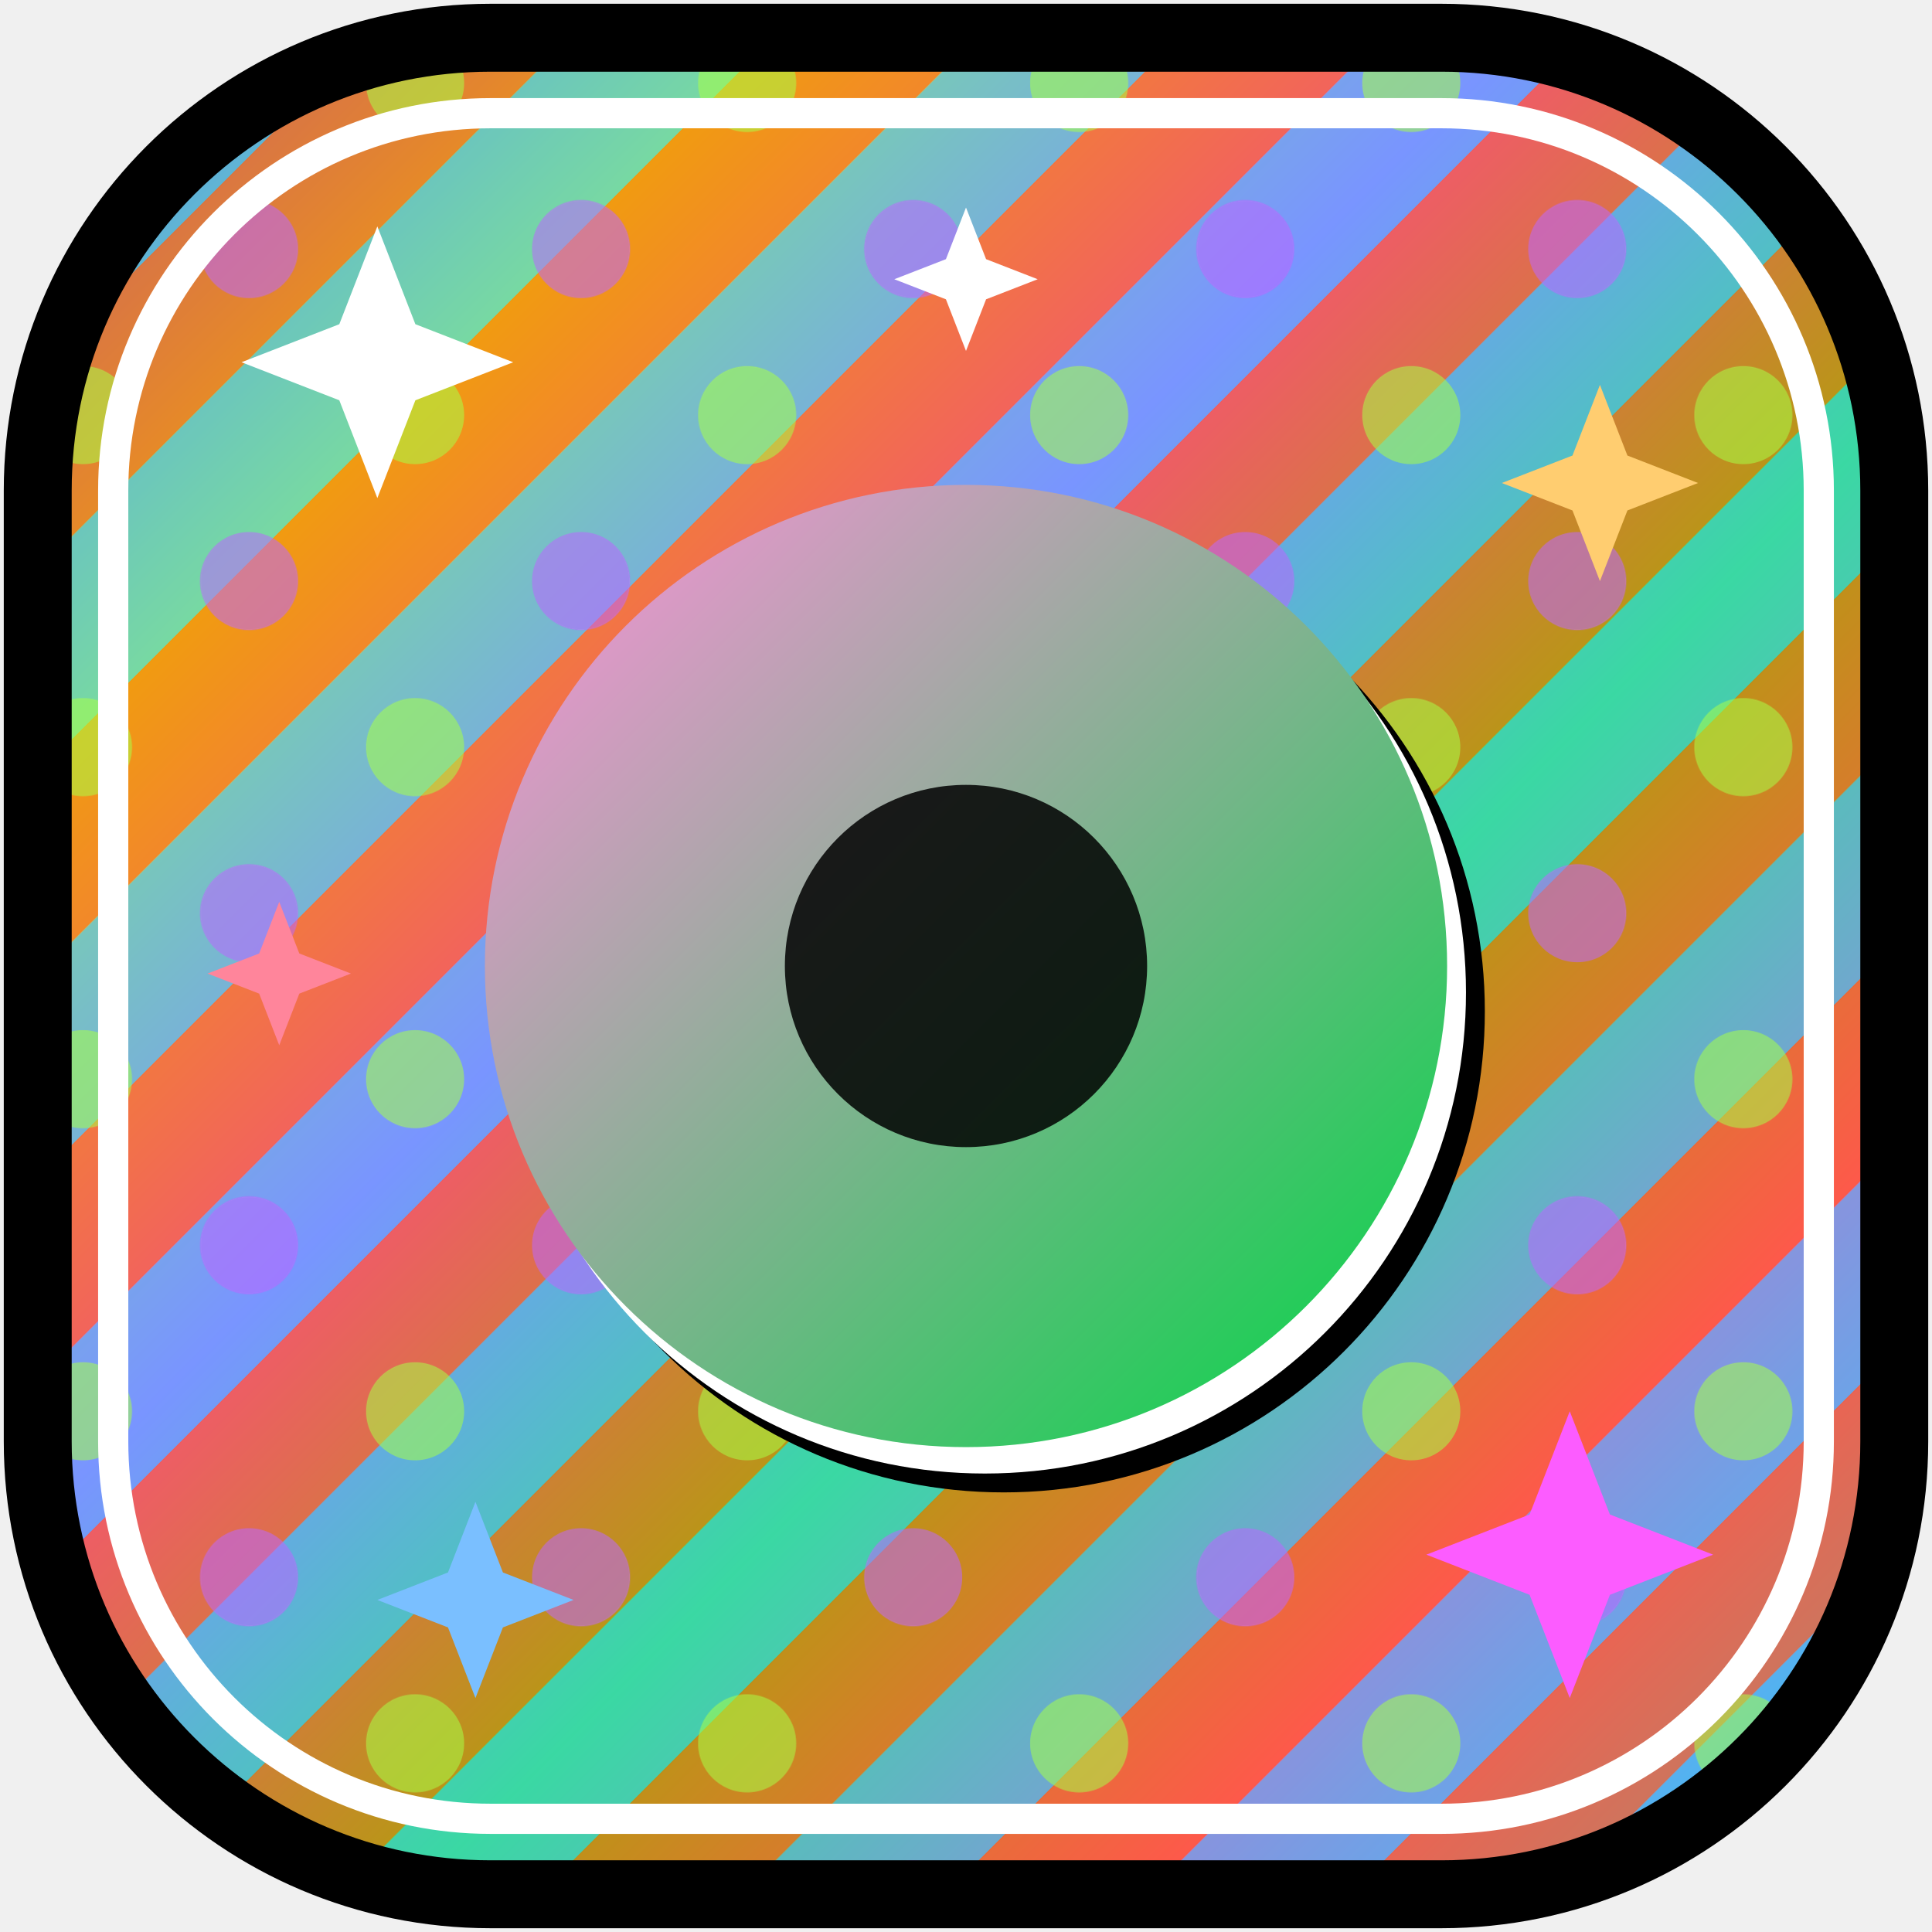
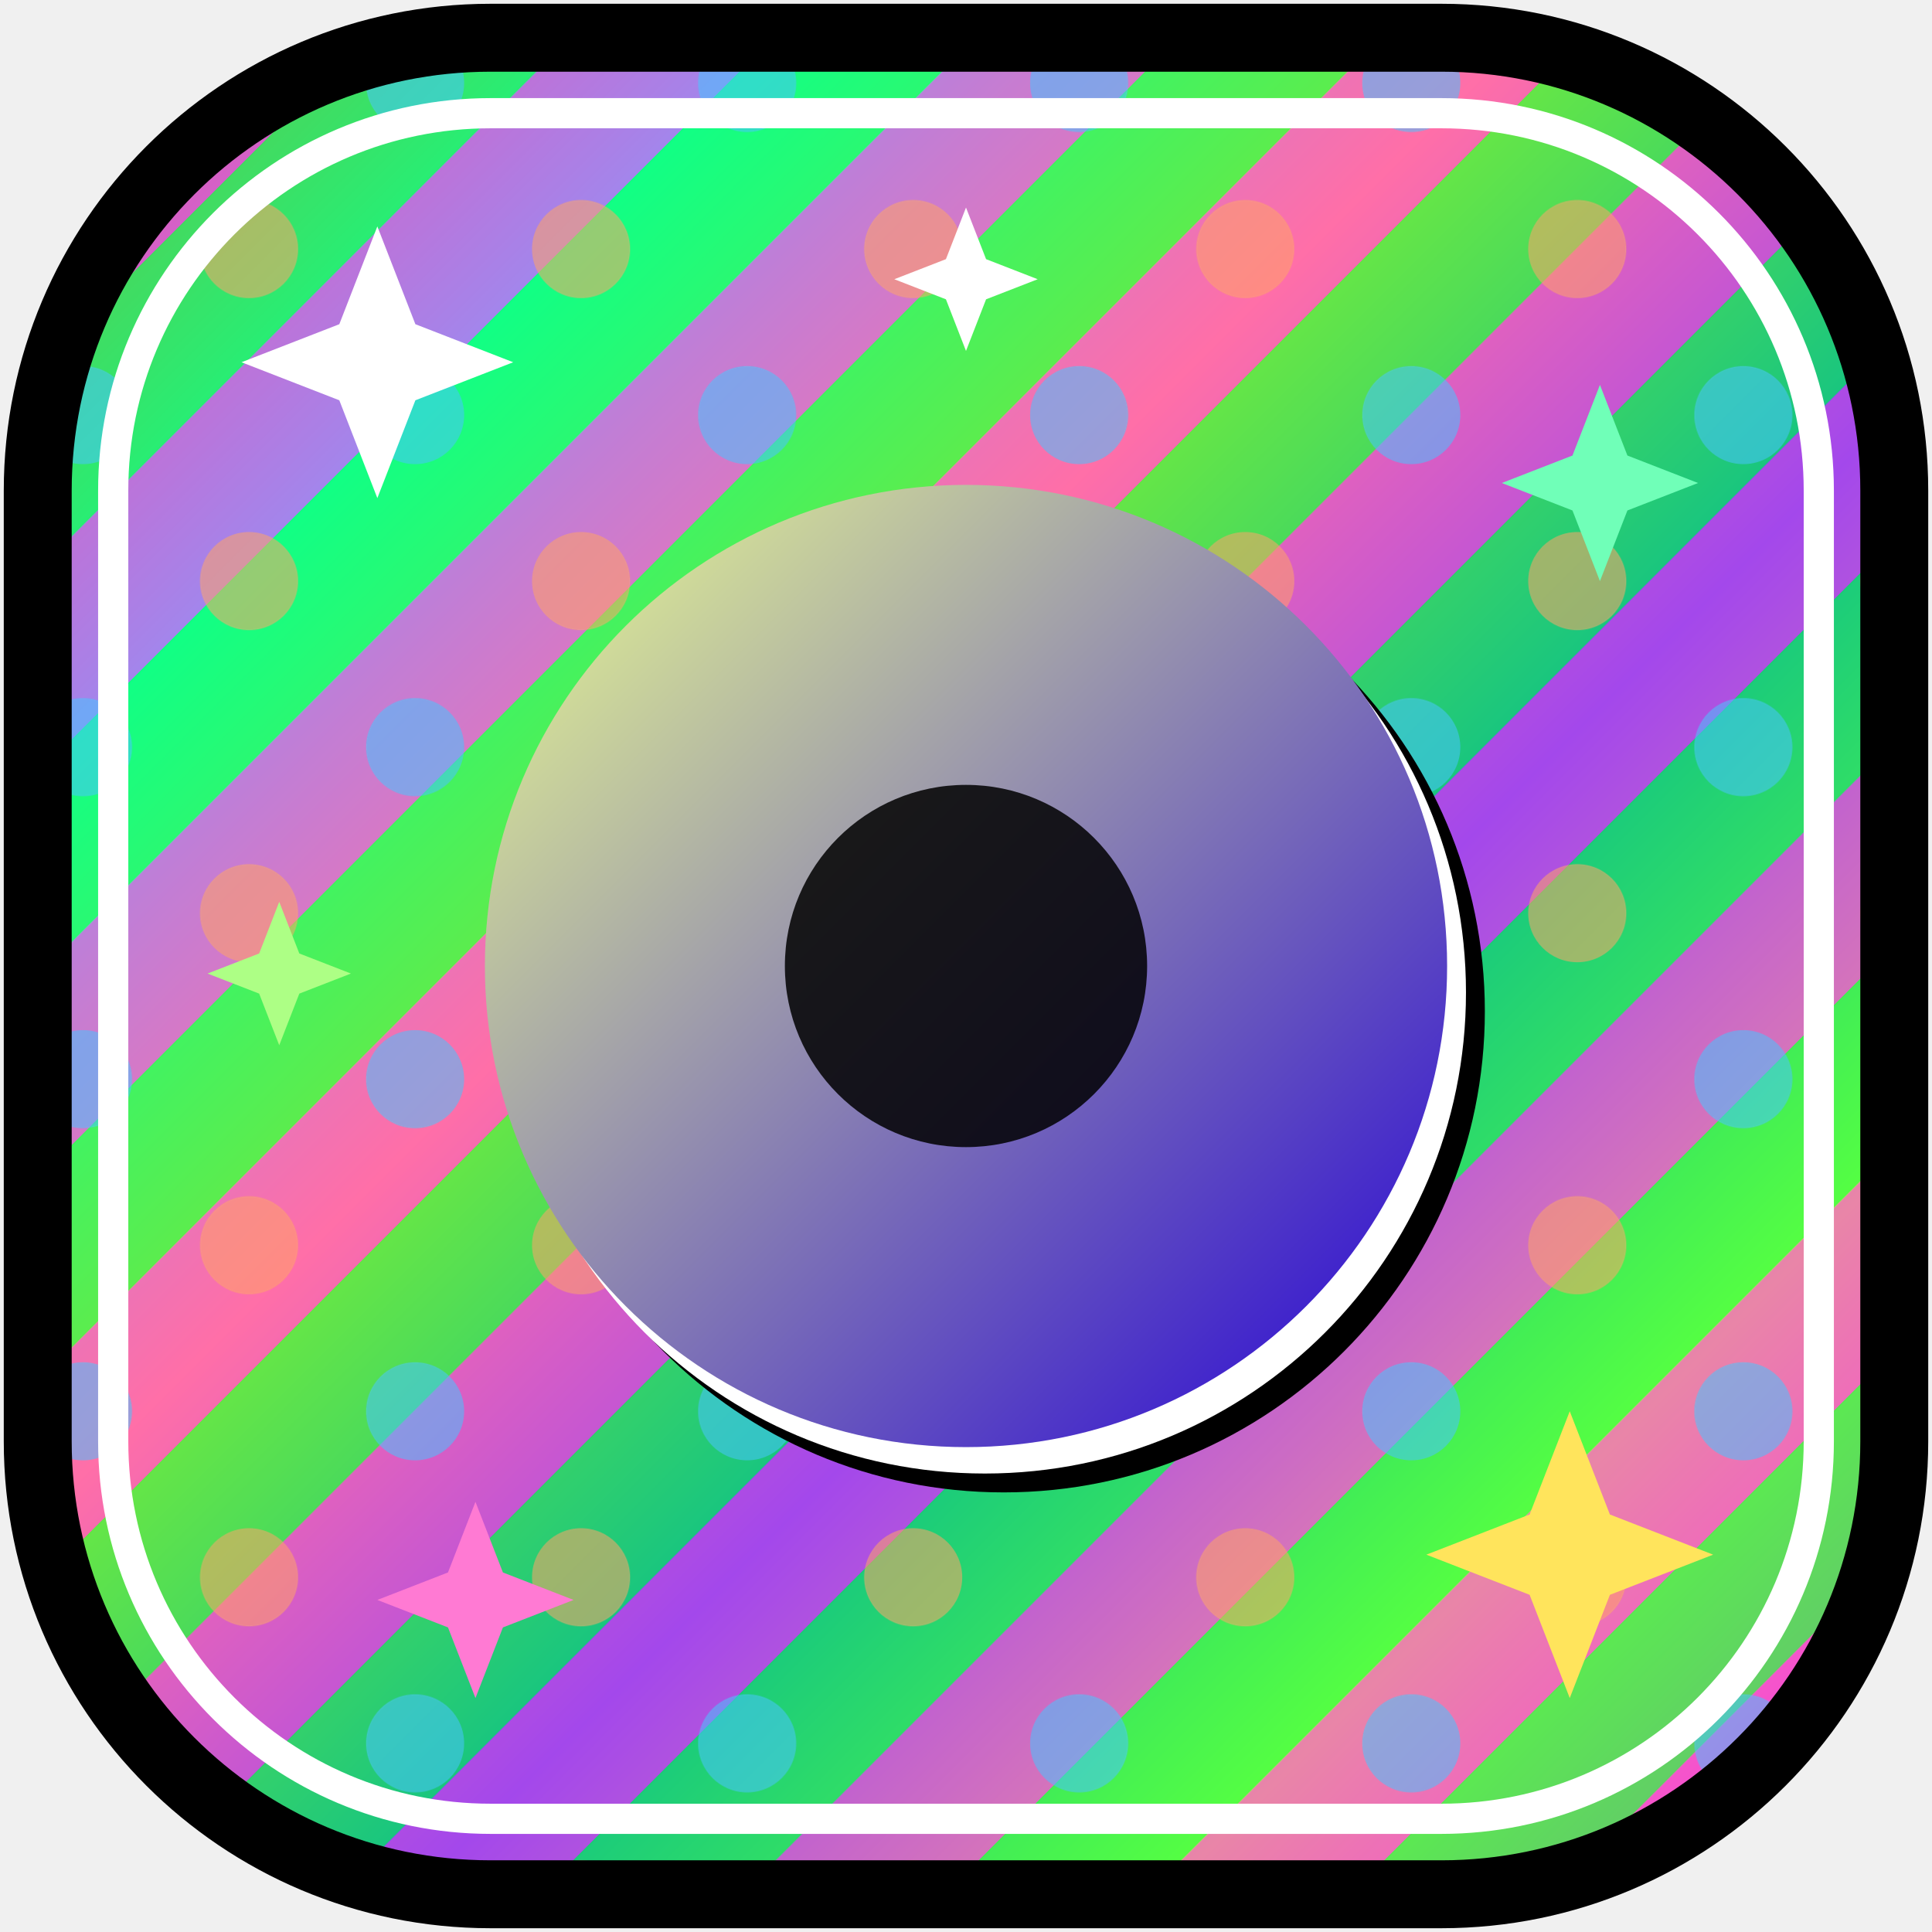
<svg xmlns="http://www.w3.org/2000/svg" width="512" height="512" viewBox="0 0 512 512">
  <defs>
    <clipPath id="plate">
      <rect x="10" y="10" width="492" height="492" rx="120" />
    </clipPath>
    <linearGradient id="slab" x1="0" y1="0" x2="1" y2="1">
-       <stop offset="0%" stop-color="hsl(249,100%,67%)">
-         <animate attributeName="stop-color" values="hsl(249,100%,67%);hsl(69,100%,67%);hsl(289,100%,67%);hsl(109,100%,67%);hsl(329,100%,67%);hsl(189,100%,67%);hsl(249,100%,67%)" dur="21.0s" repeatCount="indefinite" />
+       <stop offset="0%" stop-color="hsl(0,100%,67%)">
+         <animate attributeName="stop-color" values="hsl(0,100%,67%);hsl(180,100%,67%);hsl(40,100%,67%);hsl(220,100%,67%);hsl(80,100%,67%);hsl(300,100%,67%);hsl(0,100%,67%)" dur="14.0s" repeatCount="indefinite" />
      </stop>
-       <stop offset="20%" stop-color="hsl(69,100%,55%)">
-         <animate attributeName="stop-color" values="hsl(69,100%,55%);hsl(289,100%,55%);hsl(109,100%,55%);hsl(329,100%,55%);hsl(189,100%,55%);hsl(249,100%,55%);hsl(69,100%,55%)" dur="22.3s" repeatCount="indefinite" />
+       <stop offset="20%" stop-color="hsl(180,100%,55%)">
+         <animate attributeName="stop-color" values="hsl(180,100%,55%);hsl(40,100%,55%);hsl(220,100%,55%);hsl(80,100%,55%);hsl(300,100%,55%);hsl(0,100%,55%);hsl(180,100%,55%)" dur="15.3s" repeatCount="indefinite" />
      </stop>
-       <stop offset="40%" stop-color="hsl(289,100%,67%)">
-         <animate attributeName="stop-color" values="hsl(289,100%,67%);hsl(109,100%,67%);hsl(329,100%,67%);hsl(189,100%,67%);hsl(249,100%,67%);hsl(69,100%,67%);hsl(289,100%,67%)" dur="23.6s" repeatCount="indefinite" />
+       <stop offset="40%" stop-color="hsl(40,100%,67%)">
+         <animate attributeName="stop-color" values="hsl(40,100%,67%);hsl(220,100%,67%);hsl(80,100%,67%);hsl(300,100%,67%);hsl(0,100%,67%);hsl(180,100%,67%);hsl(40,100%,67%)" dur="16.6s" repeatCount="indefinite" />
      </stop>
-       <stop offset="60%" stop-color="hsl(109,100%,55%)">
-         <animate attributeName="stop-color" values="hsl(109,100%,55%);hsl(329,100%,55%);hsl(189,100%,55%);hsl(249,100%,55%);hsl(69,100%,55%);hsl(289,100%,55%);hsl(109,100%,55%)" dur="24.9s" repeatCount="indefinite" />
+       <stop offset="60%" stop-color="hsl(220,100%,55%)">
+         <animate attributeName="stop-color" values="hsl(220,100%,55%);hsl(80,100%,55%);hsl(300,100%,55%);hsl(0,100%,55%);hsl(180,100%,55%);hsl(40,100%,55%);hsl(220,100%,55%)" dur="17.9s" repeatCount="indefinite" />
      </stop>
-       <stop offset="80%" stop-color="hsl(329,100%,67%)">
-         <animate attributeName="stop-color" values="hsl(329,100%,67%);hsl(189,100%,67%);hsl(249,100%,67%);hsl(69,100%,67%);hsl(289,100%,67%);hsl(109,100%,67%);hsl(329,100%,67%)" dur="26.2s" repeatCount="indefinite" />
+       <stop offset="80%" stop-color="hsl(80,100%,67%)">
+         <animate attributeName="stop-color" values="hsl(80,100%,67%);hsl(300,100%,67%);hsl(0,100%,67%);hsl(180,100%,67%);hsl(40,100%,67%);hsl(220,100%,67%);hsl(80,100%,67%)" dur="19.2s" repeatCount="indefinite" />
      </stop>
-       <stop offset="100%" stop-color="hsl(189,100%,55%)">
-         <animate attributeName="stop-color" values="hsl(189,100%,55%);hsl(249,100%,55%);hsl(69,100%,55%);hsl(289,100%,55%);hsl(109,100%,55%);hsl(329,100%,55%);hsl(189,100%,55%)" dur="27.5s" repeatCount="indefinite" />
+       <stop offset="100%" stop-color="hsl(300,100%,55%)">
+         <animate attributeName="stop-color" values="hsl(300,100%,55%);hsl(0,100%,55%);hsl(180,100%,55%);hsl(40,100%,55%);hsl(220,100%,55%);hsl(80,100%,55%);hsl(300,100%,55%)" dur="20.5s" repeatCount="indefinite" />
      </stop>
    </linearGradient>
    <pattern id="hazard" width="76" height="76" patternUnits="userSpaceOnUse" patternTransform="rotate(45)">
-       <rect width="38" height="76" fill="hsl(19,100%,52%)">
-         <animate attributeName="fill" values="hsl(19,100%,52%);hsl(139,100%,52%);hsl(259,100%,52%);hsl(19,100%,52%)" dur="23.0s" repeatCount="indefinite" />
+       <rect width="38" height="76" fill="hsl(130,100%,52%)">
+         <animate attributeName="fill" values="hsl(130,100%,52%);hsl(250,100%,52%);hsl(10,100%,52%);hsl(130,100%,52%)" dur="16.0s" repeatCount="indefinite" />
      </rect>
-       <rect x="38" width="38" height="76" fill="hsl(199,100%,60%)">
-         <animate attributeName="fill" values="hsl(199,100%,60%);hsl(319,100%,60%);hsl(79,100%,60%);hsl(199,100%,60%)" dur="24.0s" repeatCount="indefinite" />
+       <rect x="38" width="38" height="76" fill="hsl(310,100%,60%)">
+         <animate attributeName="fill" values="hsl(310,100%,60%);hsl(70,100%,60%);hsl(190,100%,60%);hsl(310,100%,60%)" dur="17.0s" repeatCount="indefinite" />
      </rect>
    </pattern>
    <pattern id="dots" width="88" height="88" patternUnits="userSpaceOnUse">
-       <circle cx="22" cy="22" r="13" fill="hsl(89,100%,64%)" />
-       <circle cx="66" cy="66" r="13" fill="hsl(273,100%,70%)" />
+       <circle cx="22" cy="22" r="13" fill="hsl(200,100%,64%)" />
+       <circle cx="66" cy="66" r="13" fill="hsl(24,100%,70%)" />
    </pattern>
    <linearGradient id="glyph" x1="0" y1="0" x2="1" y2="1">
-       <stop offset="0" stop-color="hsl(319,100%,78%)" />
-       <stop offset="1" stop-color="hsl(139,100%,42%)" />
+       <stop offset="0" stop-color="hsl(70,100%,78%)" />
+       <stop offset="1" stop-color="hsl(250,100%,42%)" />
    </linearGradient>
  </defs>
  <g clip-path="url(#plate)">
    <rect x="10" y="10" width="492" height="492" rx="120" fill="url(#slab)" />
    <g>
-       <animateTransform attributeName="transform" type="rotate" from="303 256 256" to="663 256 256" dur="23s" repeatCount="indefinite" />
+       <animateTransform attributeName="transform" type="rotate" from="0 256 256" to="360 256 256" dur="19s" repeatCount="indefinite" />
      <rect x="-160" y="-160" width="832" height="832" fill="url(#hazard)" opacity="0.6" />
    </g>
    <g>
-       <animateTransform attributeName="transform" type="rotate" from="-303 256 256" to="-663 256 256" dur="27s" repeatCount="indefinite" />
+       <animateTransform attributeName="transform" type="rotate" from="0 256 256" to="-360 256 256" dur="23s" repeatCount="indefinite" />
      <rect x="-160" y="-160" width="832" height="832" fill="url(#dots)" opacity="0.55" />
    </g>
    <g transform="translate(100,96)">
      <g>
-         <animateTransform attributeName="transform" type="rotate" values="0;0;45;45" keyTimes="0;0.45;0.55;1" dur="3.3s" repeatCount="indefinite" />
+         <animateTransform attributeName="transform" type="rotate" values="0;0;45;45" keyTimes="0;0.45;0.55;1" dur="2.6s" repeatCount="indefinite" />
        <g>
-           <animateTransform attributeName="transform" type="scale" values="0;1;0.85;0" keyTimes="0;0.15;0.35;1" dur="3.3s" repeatCount="indefinite" />
+           <animateTransform attributeName="transform" type="scale" values="0;1;0.85;0" keyTimes="0;0.15;0.35;1" dur="2.6s" repeatCount="indefinite" />
          <path d="M0 -36L10.08 -10.08L36 0L10.08 10.08L0 36L-10.08 10.08L-36 0L-10.08 -10.08Z" fill="#ffffff" />
-           <animate attributeName="opacity" values="0;1;0.9;0" keyTimes="0;0.15;0.35;1" dur="3.3s" repeatCount="indefinite" />
+           <animate attributeName="opacity" values="0;1;0.9;0" keyTimes="0;0.15;0.35;1" dur="2.6s" repeatCount="indefinite" />
        </g>
      </g>
    </g>
    <g transform="translate(424,128)">
      <g>
-         <animateTransform attributeName="transform" type="rotate" values="0;0;45;45" keyTimes="0;0.45;0.55;1" dur="3.8s" repeatCount="indefinite" />
+         <animateTransform attributeName="transform" type="rotate" values="0;0;45;45" keyTimes="0;0.45;0.55;1" dur="3.1s" repeatCount="indefinite" />
        <g>
-           <animateTransform attributeName="transform" type="scale" values="0;0;1.05;0" keyTimes="0;0.45;0.55;1" dur="3.8s" repeatCount="indefinite" />
-           <path d="M0 -26L7.28 -7.28L26 0L7.28 7.28L0 26L-7.28 7.28L-26 0L-7.28 -7.28Z" fill="hsl(39,100%,72%)" />
-           <animate attributeName="opacity" values="0;0;1;0" keyTimes="0;0.45;0.55;1" dur="3.8s" repeatCount="indefinite" />
+           <animateTransform attributeName="transform" type="scale" values="0;0;1.05;0" keyTimes="0;0.45;0.55;1" dur="3.1s" repeatCount="indefinite" />
+           <path d="M0 -26L7.28 -7.28L26 0L7.28 7.28L0 26L-7.28 7.28L-26 0L-7.28 -7.28Z" fill="hsl(150,100%,72%)" />
+           <animate attributeName="opacity" values="0;0;1;0" keyTimes="0;0.45;0.55;1" dur="3.1s" repeatCount="indefinite" />
        </g>
      </g>
    </g>
    <g transform="translate(126,424)">
      <g>
-         <animateTransform attributeName="transform" type="rotate" values="0;0;45;45" keyTimes="0;0.45;0.55;1" dur="4.3s" repeatCount="indefinite" />
+         <animateTransform attributeName="transform" type="rotate" values="0;0;45;45" keyTimes="0;0.45;0.55;1" dur="3.6s" repeatCount="indefinite" />
        <g>
-           <animateTransform attributeName="transform" type="scale" values="0;0;1;0" keyTimes="0;0.75;0.85;1" dur="4.3s" repeatCount="indefinite" />
-           <path d="M0 -26L7.28 -7.28L26 0L7.28 7.28L0 26L-7.28 7.28L-26 0L-7.28 -7.28Z" fill="hsl(209,100%,74%)" />
-           <animate attributeName="opacity" values="0;0;1;0" keyTimes="0;0.75;0.85;1" dur="4.3s" repeatCount="indefinite" />
+           <animateTransform attributeName="transform" type="scale" values="0;0;1;0" keyTimes="0;0.75;0.85;1" dur="3.6s" repeatCount="indefinite" />
+           <path d="M0 -26L7.28 -7.28L26 0L7.28 7.28L0 26L-7.28 7.28L-26 0L-7.28 -7.28Z" fill="hsl(320,100%,74%)" />
+           <animate attributeName="opacity" values="0;0;1;0" keyTimes="0;0.75;0.85;1" dur="3.6s" repeatCount="indefinite" />
        </g>
      </g>
    </g>
    <g transform="translate(416,412)">
      <g>
-         <animateTransform attributeName="transform" type="rotate" values="0;0;45;45" keyTimes="0;0.45;0.55;1" dur="4.8s" repeatCount="indefinite" />
+         <animateTransform attributeName="transform" type="rotate" values="0;0;45;45" keyTimes="0;0.45;0.55;1" dur="4.1s" repeatCount="indefinite" />
        <g>
-           <animateTransform attributeName="transform" type="scale" values="0;1;0.8;0" keyTimes="0;0.3;0.45;1" dur="4.8s" repeatCount="indefinite" />
-           <path d="M0 -38L10.64 -10.64L38 0L10.64 10.64L0 38L-10.64 10.64L-38 0L-10.64 -10.64Z" fill="hsl(299,100%,68%)" />
-           <animate attributeName="opacity" values="0;1;0.8;0" keyTimes="0;0.3;0.45;1" dur="4.8s" repeatCount="indefinite" />
+           <animateTransform attributeName="transform" type="scale" values="0;1;0.8;0" keyTimes="0;0.3;0.45;1" dur="4.1s" repeatCount="indefinite" />
+           <path d="M0 -38L10.64 -10.64L38 0L10.64 10.64L0 38L-10.64 10.64L-38 0L-10.64 -10.64Z" fill="hsl(50,100%,68%)" />
+           <animate attributeName="opacity" values="0;1;0.8;0" keyTimes="0;0.3;0.45;1" dur="4.1s" repeatCount="indefinite" />
        </g>
      </g>
    </g>
    <g transform="translate(256,74)">
      <g>
-         <animateTransform attributeName="transform" type="rotate" values="0;0;45;45" keyTimes="0;0.45;0.55;1" dur="5.4s" repeatCount="indefinite" />
+         <animateTransform attributeName="transform" type="rotate" values="0;0;45;45" keyTimes="0;0.45;0.55;1" dur="4.7s" repeatCount="indefinite" />
        <g>
-           <animateTransform attributeName="transform" type="scale" values="0;0;1.2;0" keyTimes="0;0.62;0.68;1" dur="5.4s" repeatCount="indefinite" />
+           <animateTransform attributeName="transform" type="scale" values="0;0;1.2;0" keyTimes="0;0.62;0.68;1" dur="4.7s" repeatCount="indefinite" />
          <path d="M0 -19L5.32 -5.32L19 0L5.32 5.32L0 19L-5.32 5.32L-19 0L-5.32 -5.32Z" fill="#ffffff" />
-           <animate attributeName="opacity" values="0;0;1;0" keyTimes="0;0.62;0.68;1" dur="5.4s" repeatCount="indefinite" />
+           <animate attributeName="opacity" values="0;0;1;0" keyTimes="0;0.62;0.68;1" dur="4.7s" repeatCount="indefinite" />
        </g>
      </g>
    </g>
    <g transform="translate(74,258)">
      <g>
-         <animateTransform attributeName="transform" type="rotate" values="0;0;45;45" keyTimes="0;0.45;0.55;1" dur="6.0s" repeatCount="indefinite" />
+         <animateTransform attributeName="transform" type="rotate" values="0;0;45;45" keyTimes="0;0.45;0.55;1" dur="5.3s" repeatCount="indefinite" />
        <g>
-           <animateTransform attributeName="transform" type="scale" values="0;1;0;0" keyTimes="0;0.2;0.28;1" dur="6.0s" repeatCount="indefinite" />
-           <path d="M0 -19L5.32 -5.32L19 0L5.32 5.32L0 19L-5.32 5.32L-19 0L-5.32 -5.32Z" fill="hsl(349,100%,76%)" />
-           <animate attributeName="opacity" values="0;1;0;0" keyTimes="0;0.2;0.28;1" dur="6.0s" repeatCount="indefinite" />
+           <animateTransform attributeName="transform" type="scale" values="0;1;0;0" keyTimes="0;0.2;0.28;1" dur="5.3s" repeatCount="indefinite" />
+           <path d="M0 -19L5.32 -5.32L19 0L5.32 5.32L0 19L-5.32 5.32L-19 0L-5.32 -5.32Z" fill="hsl(100,100%,76%)" />
+           <animate attributeName="opacity" values="0;1;0;0" keyTimes="0;0.2;0.28;1" dur="5.3s" repeatCount="indefinite" />
        </g>
      </g>
    </g>
  </g>
  <rect x="10" y="10" width="492" height="492" rx="120" fill="none" stroke="#000000" stroke-width="18">
-     <animate attributeName="stroke-width" values="18;10;18" dur="3.6s" repeatCount="indefinite" />
+     <animate attributeName="stroke-width" values="18;10;18" dur="2.4s" repeatCount="indefinite" />
  </rect>
  <g>
-     <animate attributeName="opacity" values="0.9;0.3;0.9" dur="4.7s" repeatCount="indefinite" />
+     <animate attributeName="opacity" values="0.9;0.3;0.9" dur="3.5s" repeatCount="indefinite" />
    <rect x="30" y="30" width="452" height="452" rx="100" fill="none" stroke="#ffffff" stroke-width="8" />
  </g>
  <g>
-     <animateTransform attributeName="transform" type="rotate" values="-4.5 256 256;4.5 256 256;-4.5 256 256" dur="5.7s" repeatCount="indefinite" />
+     <animateTransform attributeName="transform" type="rotate" values="-4.5 256 256;4.5 256 256;-4.5 256 256" dur="3.6s" repeatCount="indefinite" />
    <g transform="translate(10,12)">
      <g transform="translate(76,76) scale(15)">
        <circle cx="12" cy="12" r="8.5" fill="#000000" />
        <circle cx="12" cy="12" r="3.2" fill="#000000" />
      </g>
    </g>
    <g transform="translate(5,7)">
      <g transform="translate(76,76) scale(15)">
        <circle cx="12" cy="12" r="8.5" fill="#ffffff" />
        <circle cx="12" cy="12" r="3.2" fill="#ffffff" />
      </g>
    </g>
    <g transform="translate(76,76) scale(15)">
      <circle cx="12" cy="12" r="8.5" fill="url(#glyph)" />
      <circle cx="12" cy="12" r="3.2" fill="rgba(0,0,0,0.85)" />
    </g>
  </g>
</svg>
